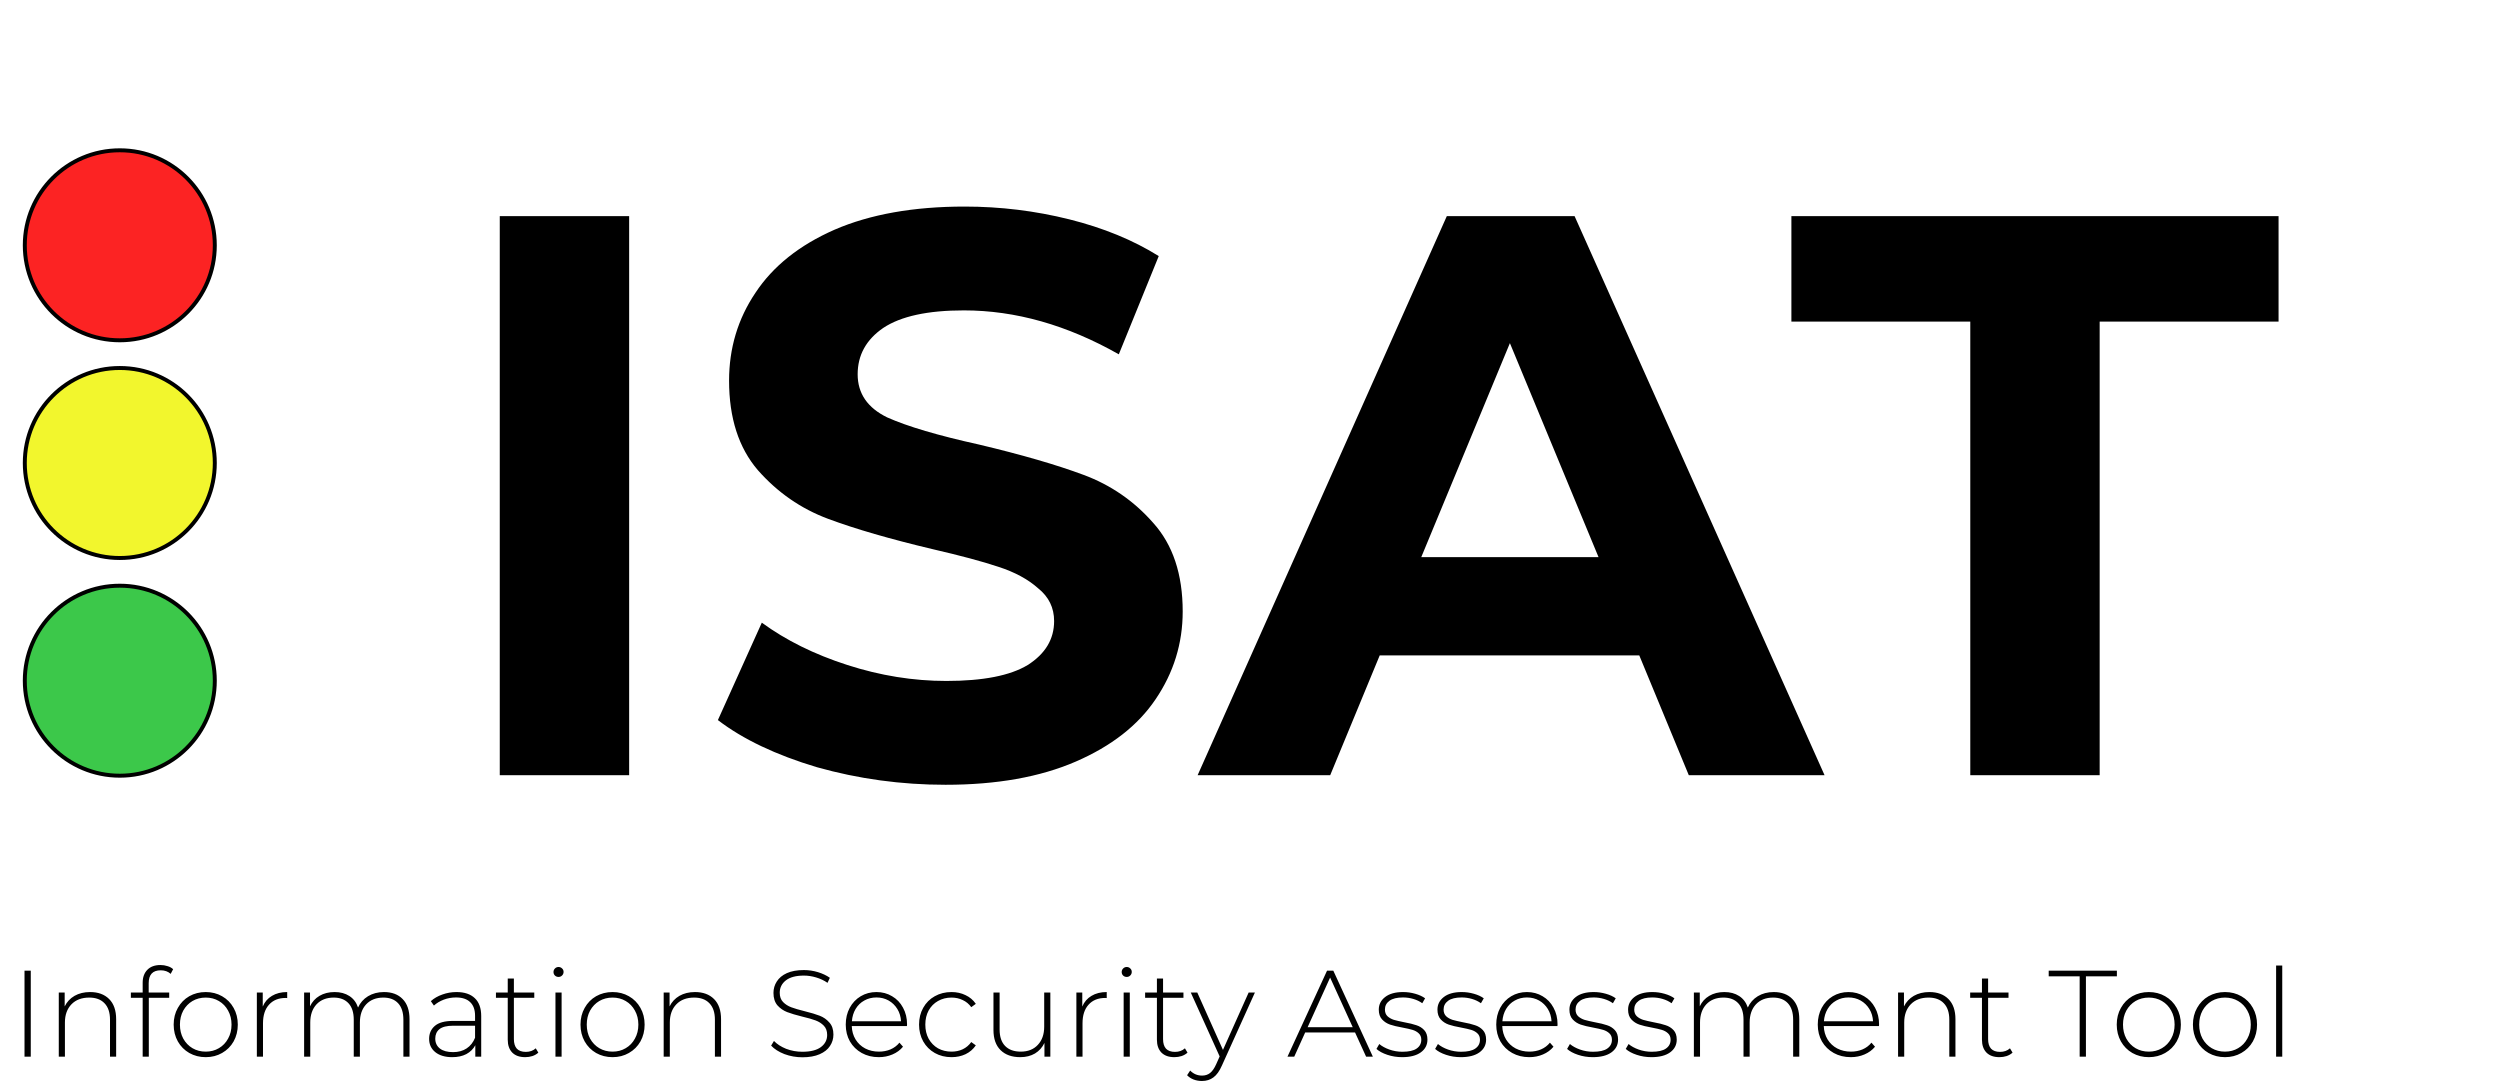
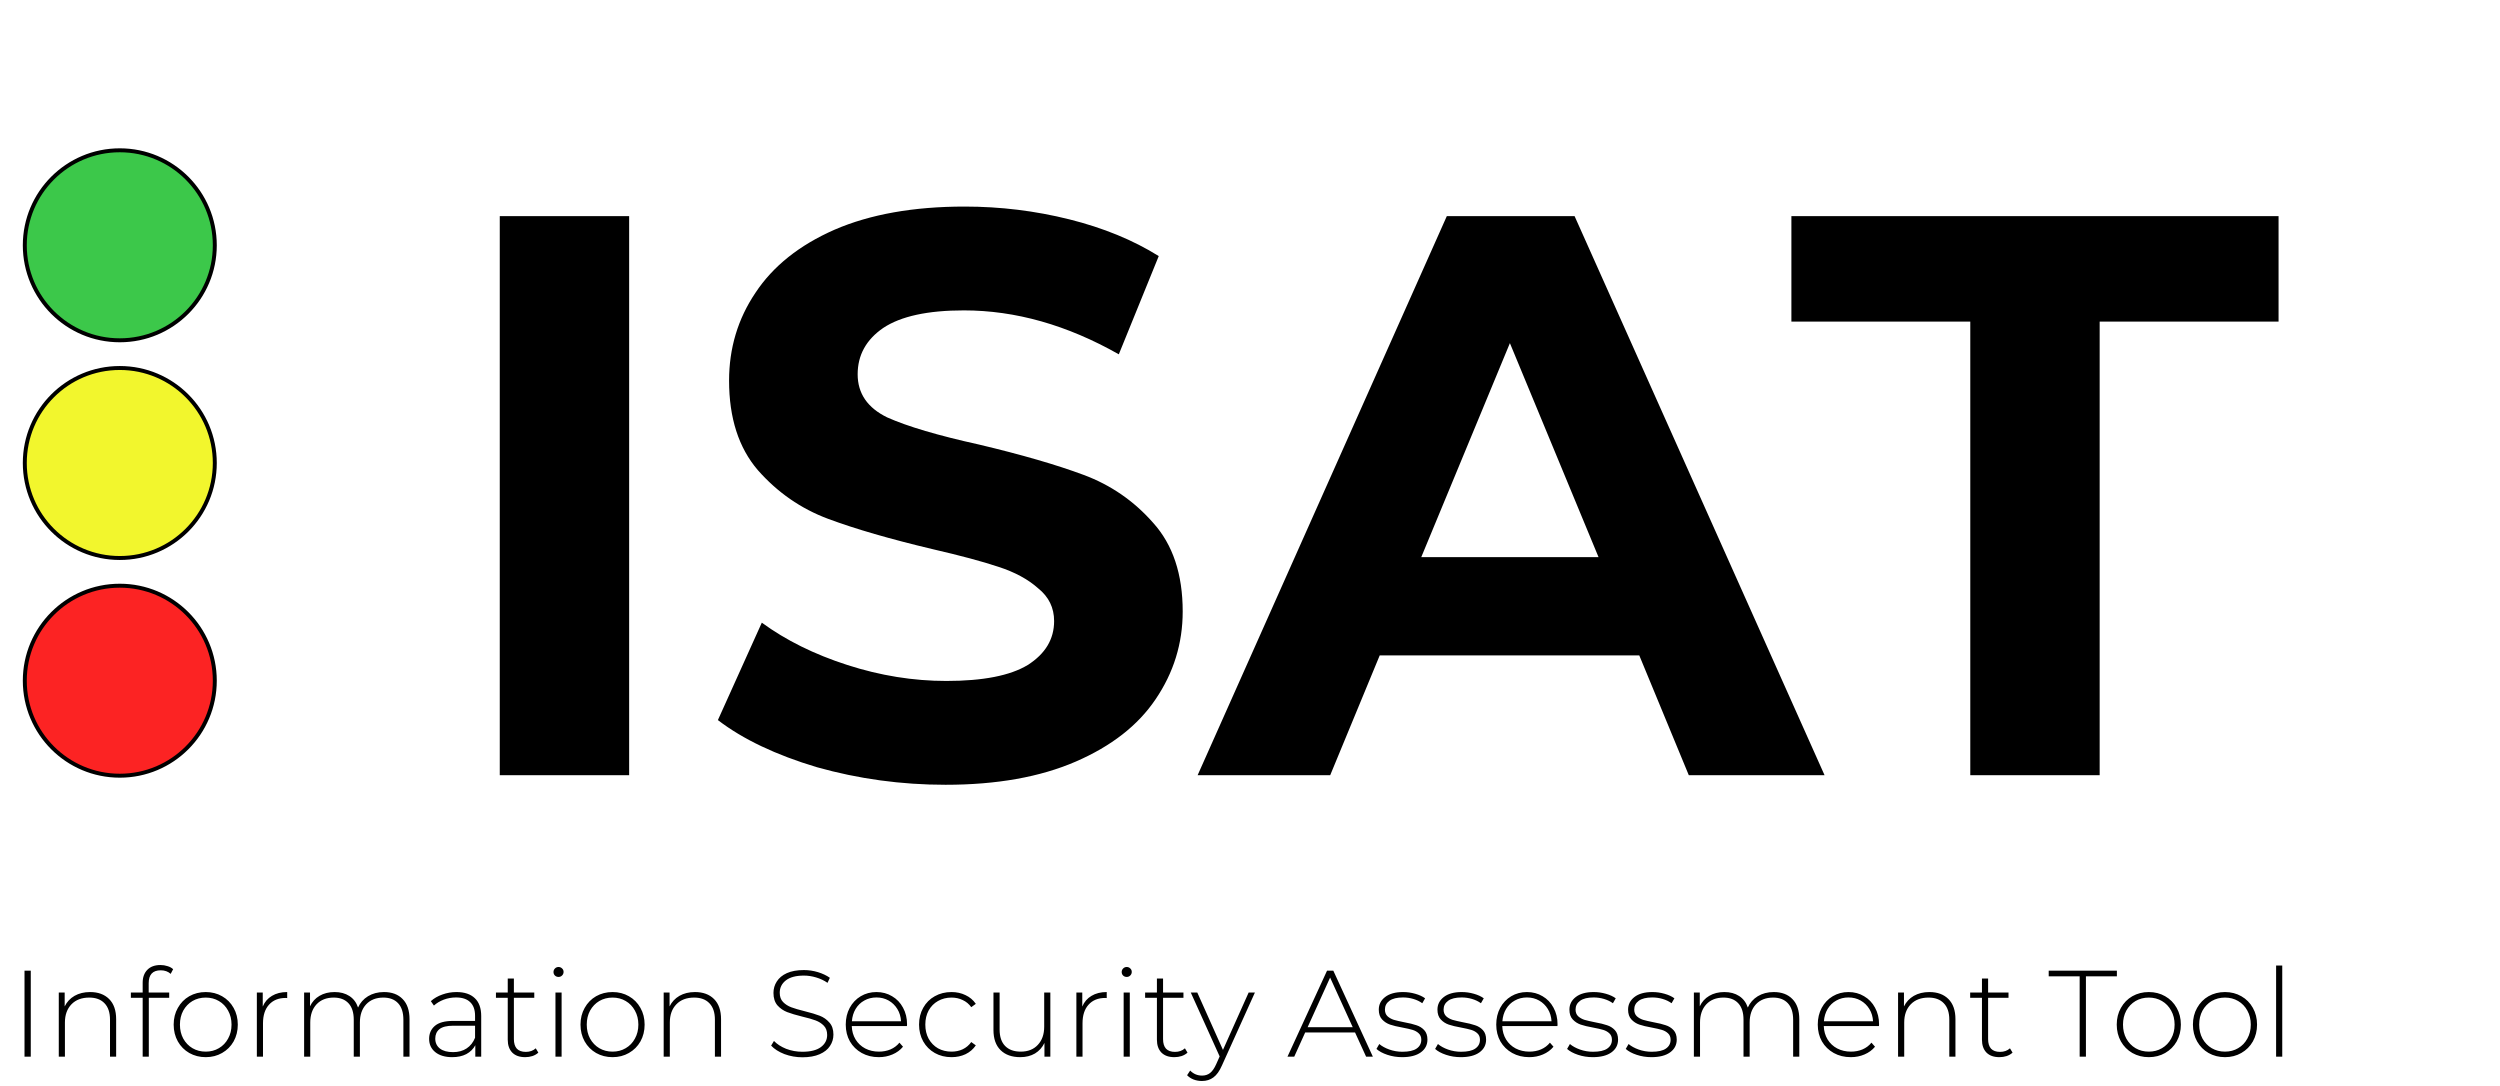
<svg xmlns="http://www.w3.org/2000/svg" width="516" height="224" viewBox="0 0 516 224" fill="none">
-   <circle cx="24.726" cy="50.629" r="19.608" fill="#FC2323" stroke="black" stroke-width="0.817" />
+   <circle cx="24.726" cy="50.629" r="19.608" fill="#3CC84A" stroke="black" stroke-width="0.817" />
  <circle cx="24.726" cy="95.563" r="19.608" fill="#F2F62D" stroke="black" stroke-width="0.817" />
-   <circle cx="24.726" cy="140.497" r="19.608" fill="#3CC84A" stroke="black" stroke-width="0.817" />
+   <circle cx="24.726" cy="140.497" r="19.608" fill="#FC2323" stroke="black" stroke-width="0.817" />
  <path d="M103.152 44.613H129.856V160H103.152V44.613ZM195.152 161.978C186.031 161.978 177.185 160.769 168.613 158.352C160.152 155.824 153.338 152.582 148.173 148.626L157.239 128.516C162.185 132.142 168.064 135.054 174.877 137.252C181.69 139.45 188.504 140.549 195.317 140.549C202.9 140.549 208.504 139.45 212.131 137.252C215.757 134.945 217.57 131.922 217.57 128.186C217.57 125.439 216.471 123.186 214.274 121.428C212.186 119.56 209.438 118.076 206.032 116.977C202.735 115.878 198.229 114.669 192.515 113.351C183.723 111.263 176.526 109.175 170.921 107.087C165.317 104.999 160.481 101.647 156.415 97.032C152.459 92.416 150.481 86.262 150.481 78.57C150.481 71.866 152.294 65.822 155.921 60.437C159.547 54.943 164.987 50.602 172.24 47.415C179.603 44.228 188.559 42.635 199.108 42.635C206.471 42.635 213.669 43.514 220.702 45.272C227.735 47.031 233.889 49.558 239.164 52.855L230.922 73.13C220.263 67.086 209.603 64.064 198.944 64.064C191.471 64.064 185.921 65.273 182.295 67.69C178.778 70.108 177.02 73.295 177.02 77.251C177.02 81.207 179.053 84.174 183.119 86.152C187.295 88.02 193.614 89.889 202.076 91.757C210.867 93.845 218.065 95.933 223.669 98.021C229.274 100.109 234.054 103.405 238.01 107.911C242.076 112.417 244.109 118.516 244.109 126.208C244.109 132.802 242.241 138.846 238.505 144.34C234.878 149.725 229.384 154.011 222.021 157.198C214.658 160.385 205.702 161.978 195.152 161.978ZM338.347 135.274H284.774L274.554 160H247.191L298.621 44.613H324.995L376.589 160H348.567L338.347 135.274ZM329.94 114.999L311.643 70.822L293.346 114.999H329.94ZM406.667 66.372H369.744V44.613H470.295V66.372H433.371V160H406.667V66.372Z" fill="black" />
  <path d="M5.059 200.347H6.352V218.097H5.059V200.347ZM18.598 204.759C20.254 204.759 21.564 205.241 22.528 206.205C23.491 207.168 23.973 208.554 23.973 210.363V218.097H22.705V210.464C22.705 208.977 22.325 207.844 21.564 207.067C20.82 206.289 19.773 205.9 18.42 205.9C16.865 205.9 15.639 206.365 14.743 207.295C13.848 208.225 13.399 209.476 13.399 211.048V218.097H12.132V204.861H13.349V207.726C13.805 206.796 14.481 206.069 15.377 205.545C16.29 205.021 17.364 204.759 18.598 204.759ZM33.174 200.271C31.517 200.271 30.689 201.159 30.689 202.934V204.861H34.923V205.951H30.714V218.097H29.447V205.951H27.012V204.861H29.447V202.832C29.447 201.716 29.768 200.829 30.41 200.17C31.052 199.51 31.957 199.181 33.123 199.181C33.63 199.181 34.112 199.257 34.569 199.409C35.042 199.544 35.431 199.756 35.735 200.043L35.228 201.006C34.687 200.516 34.002 200.271 33.174 200.271ZM42.463 218.198C41.212 218.198 40.079 217.911 39.065 217.336C38.068 216.761 37.282 215.967 36.707 214.953C36.132 213.921 35.845 212.763 35.845 211.479C35.845 210.194 36.132 209.044 36.707 208.03C37.282 206.999 38.068 206.196 39.065 205.621C40.079 205.047 41.212 204.759 42.463 204.759C43.714 204.759 44.838 205.047 45.835 205.621C46.85 206.196 47.644 206.999 48.219 208.03C48.794 209.044 49.081 210.194 49.081 211.479C49.081 212.763 48.794 213.921 48.219 214.953C47.644 215.967 46.85 216.761 45.835 217.336C44.838 217.911 43.714 218.198 42.463 218.198ZM42.463 217.057C43.477 217.057 44.382 216.82 45.176 216.347C45.987 215.874 46.621 215.215 47.078 214.369C47.551 213.524 47.788 212.561 47.788 211.479C47.788 210.397 47.551 209.433 47.078 208.588C46.621 207.743 45.987 207.084 45.176 206.61C44.382 206.137 43.477 205.9 42.463 205.9C41.449 205.9 40.536 206.137 39.724 206.61C38.93 207.084 38.296 207.743 37.823 208.588C37.366 209.433 37.138 210.397 37.138 211.479C37.138 212.561 37.366 213.524 37.823 214.369C38.296 215.215 38.93 215.874 39.724 216.347C40.536 216.82 41.449 217.057 42.463 217.057ZM54.231 207.751C54.637 206.788 55.271 206.052 56.133 205.545C56.995 205.021 58.043 204.759 59.277 204.759V206.002L58.973 205.976C57.502 205.976 56.353 206.441 55.525 207.371C54.696 208.284 54.282 209.56 54.282 211.2V218.097H53.014V204.861H54.231V207.751ZM79.252 204.759C80.892 204.759 82.177 205.241 83.106 206.205C84.053 207.168 84.526 208.554 84.526 210.363V218.097H83.259V210.464C83.259 208.977 82.895 207.844 82.168 207.067C81.441 206.289 80.427 205.9 79.126 205.9C77.638 205.9 76.455 206.365 75.576 207.295C74.713 208.225 74.282 209.476 74.282 211.048V218.097H73.015V210.464C73.015 208.977 72.651 207.844 71.924 207.067C71.197 206.289 70.183 205.9 68.882 205.9C67.394 205.9 66.211 206.365 65.332 207.295C64.469 208.225 64.038 209.476 64.038 211.048V218.097H62.77V204.861H63.988V207.701C64.427 206.771 65.078 206.052 65.94 205.545C66.819 205.021 67.859 204.759 69.059 204.759C70.259 204.759 71.273 205.03 72.102 205.571C72.947 206.112 73.547 206.906 73.902 207.954C74.342 206.974 75.026 206.196 75.956 205.621C76.903 205.047 78.001 204.759 79.252 204.759ZM94.224 204.759C95.864 204.759 97.123 205.182 98.002 206.027C98.881 206.855 99.321 208.081 99.321 209.704V218.097H98.104V215.739C97.681 216.516 97.064 217.125 96.253 217.564C95.441 217.987 94.469 218.198 93.337 218.198C91.866 218.198 90.7 217.852 89.838 217.159C88.992 216.465 88.57 215.553 88.57 214.42C88.57 213.321 88.959 212.434 89.736 211.758C90.531 211.065 91.79 210.718 93.514 210.718H98.053V209.653C98.053 208.419 97.715 207.481 97.039 206.838C96.379 206.196 95.407 205.875 94.123 205.875C93.244 205.875 92.398 206.027 91.587 206.331C90.793 206.636 90.116 207.041 89.559 207.548L88.925 206.636C89.584 206.044 90.378 205.588 91.308 205.266C92.238 204.928 93.21 204.759 94.224 204.759ZM93.514 217.159C94.613 217.159 95.543 216.905 96.303 216.398C97.081 215.891 97.664 215.155 98.053 214.192V211.707H93.54C92.238 211.707 91.291 211.944 90.7 212.417C90.125 212.89 89.838 213.541 89.838 214.369C89.838 215.231 90.159 215.916 90.801 216.423C91.443 216.913 92.348 217.159 93.514 217.159ZM111.112 217.26C110.791 217.564 110.385 217.801 109.895 217.97C109.421 218.122 108.923 218.198 108.399 218.198C107.249 218.198 106.362 217.885 105.736 217.26C105.111 216.618 104.798 215.73 104.798 214.598V205.951H102.364V204.861H104.798V201.97H106.066V204.861H110.275V205.951H106.066V214.471C106.066 215.333 106.269 215.992 106.674 216.449C107.097 216.888 107.714 217.108 108.525 217.108C109.354 217.108 110.038 216.863 110.579 216.373L111.112 217.26ZM114.647 204.861H115.915V218.097H114.647V204.861ZM115.281 201.64C114.994 201.64 114.749 201.547 114.546 201.361C114.343 201.159 114.242 200.913 114.242 200.626C114.242 200.339 114.343 200.094 114.546 199.891C114.749 199.688 114.994 199.586 115.281 199.586C115.569 199.586 115.814 199.688 116.017 199.891C116.22 200.077 116.321 200.313 116.321 200.601C116.321 200.888 116.22 201.133 116.017 201.336C115.814 201.539 115.569 201.64 115.281 201.64ZM126.432 218.198C125.181 218.198 124.048 217.911 123.034 217.336C122.037 216.761 121.251 215.967 120.676 214.953C120.101 213.921 119.814 212.763 119.814 211.479C119.814 210.194 120.101 209.044 120.676 208.03C121.251 206.999 122.037 206.196 123.034 205.621C124.048 205.047 125.181 204.759 126.432 204.759C127.683 204.759 128.807 205.047 129.804 205.621C130.818 206.196 131.613 206.999 132.188 208.03C132.762 209.044 133.05 210.194 133.05 211.479C133.05 212.763 132.762 213.921 132.188 214.953C131.613 215.967 130.818 216.761 129.804 217.336C128.807 217.911 127.683 218.198 126.432 218.198ZM126.432 217.057C127.446 217.057 128.35 216.82 129.145 216.347C129.956 215.874 130.59 215.215 131.047 214.369C131.52 213.524 131.757 212.561 131.757 211.479C131.757 210.397 131.52 209.433 131.047 208.588C130.59 207.743 129.956 207.084 129.145 206.61C128.35 206.137 127.446 205.9 126.432 205.9C125.418 205.9 124.505 206.137 123.693 206.61C122.899 207.084 122.265 207.743 121.792 208.588C121.335 209.433 121.107 210.397 121.107 211.479C121.107 212.561 121.335 213.524 121.792 214.369C122.265 215.215 122.899 215.874 123.693 216.347C124.505 216.82 125.418 217.057 126.432 217.057ZM143.449 204.759C145.106 204.759 146.416 205.241 147.379 206.205C148.343 207.168 148.825 208.554 148.825 210.363V218.097H147.557V210.464C147.557 208.977 147.176 207.844 146.416 207.067C145.672 206.289 144.624 205.9 143.271 205.9C141.716 205.9 140.491 206.365 139.595 207.295C138.699 208.225 138.251 209.476 138.251 211.048V218.097H136.983V204.861H138.2V207.726C138.657 206.796 139.333 206.069 140.229 205.545C141.142 205.021 142.215 204.759 143.449 204.759ZM165.628 218.224C164.326 218.224 163.084 218.004 161.901 217.564C160.734 217.108 159.821 216.525 159.162 215.815L159.745 214.851C160.371 215.51 161.208 216.051 162.256 216.474C163.321 216.88 164.436 217.083 165.603 217.083C167.293 217.083 168.569 216.761 169.432 216.119C170.294 215.477 170.725 214.64 170.725 213.609C170.725 212.814 170.497 212.18 170.04 211.707C169.584 211.234 169.017 210.87 168.341 210.617C167.665 210.363 166.752 210.101 165.603 209.831C164.301 209.509 163.253 209.197 162.458 208.892C161.681 208.588 161.013 208.123 160.455 207.498C159.914 206.855 159.644 206.002 159.644 204.937C159.644 204.075 159.872 203.289 160.329 202.579C160.785 201.852 161.478 201.277 162.408 200.854C163.354 200.432 164.529 200.22 165.932 200.22C166.913 200.22 167.876 200.364 168.823 200.651C169.77 200.939 170.59 201.328 171.283 201.818L170.801 202.857C170.091 202.367 169.305 201.995 168.443 201.742C167.597 201.488 166.761 201.361 165.932 201.361C164.293 201.361 163.05 201.691 162.205 202.35C161.36 203.01 160.937 203.863 160.937 204.911C160.937 205.706 161.165 206.34 161.622 206.813C162.078 207.286 162.644 207.65 163.321 207.903C163.997 208.157 164.918 208.427 166.084 208.715C167.386 209.036 168.426 209.349 169.203 209.653C169.981 209.957 170.64 210.422 171.181 211.048C171.739 211.656 172.018 212.485 172.018 213.533C172.018 214.395 171.781 215.181 171.308 215.891C170.852 216.601 170.142 217.167 169.178 217.59C168.214 218.012 167.031 218.224 165.628 218.224ZM187.191 211.783H175.806C175.839 212.814 176.101 213.735 176.592 214.547C177.082 215.341 177.741 215.958 178.569 216.398C179.415 216.837 180.361 217.057 181.409 217.057C182.271 217.057 183.066 216.905 183.793 216.601C184.537 216.28 185.154 215.815 185.644 215.206L186.379 216.043C185.805 216.736 185.078 217.268 184.199 217.64C183.336 218.012 182.398 218.198 181.384 218.198C180.065 218.198 178.891 217.911 177.859 217.336C176.828 216.761 176.017 215.967 175.425 214.953C174.85 213.938 174.563 212.78 174.563 211.479C174.563 210.194 174.834 209.044 175.374 208.03C175.932 206.999 176.693 206.196 177.657 205.621C178.62 205.047 179.702 204.759 180.902 204.759C182.102 204.759 183.176 205.047 184.123 205.621C185.086 206.179 185.838 206.965 186.379 207.98C186.937 208.994 187.216 210.143 187.216 211.428L187.191 211.783ZM180.902 205.875C179.972 205.875 179.136 206.086 178.392 206.509C177.648 206.915 177.048 207.498 176.592 208.258C176.152 209.002 175.899 209.847 175.831 210.794H185.974C185.923 209.847 185.669 209.002 185.213 208.258C184.756 207.515 184.156 206.931 183.413 206.509C182.669 206.086 181.832 205.875 180.902 205.875ZM196.387 218.198C195.102 218.198 193.953 217.911 192.938 217.336C191.924 216.761 191.13 215.967 190.555 214.953C189.98 213.921 189.693 212.763 189.693 211.479C189.693 210.177 189.98 209.019 190.555 208.005C191.13 206.974 191.924 206.179 192.938 205.621C193.953 205.047 195.102 204.759 196.387 204.759C197.452 204.759 198.415 204.971 199.278 205.393C200.157 205.799 200.867 206.399 201.408 207.193L200.469 207.878C199.996 207.219 199.404 206.729 198.694 206.407C198.001 206.069 197.232 205.9 196.387 205.9C195.356 205.9 194.426 206.137 193.598 206.61C192.786 207.067 192.144 207.717 191.671 208.563C191.214 209.408 190.986 210.38 190.986 211.479C190.986 212.577 191.214 213.549 191.671 214.395C192.144 215.24 192.786 215.899 193.598 216.373C194.426 216.829 195.356 217.057 196.387 217.057C197.232 217.057 198.001 216.897 198.694 216.575C199.404 216.237 199.996 215.739 200.469 215.079L201.408 215.764C200.867 216.558 200.157 217.167 199.278 217.59C198.415 217.995 197.452 218.198 196.387 218.198ZM216.791 204.861V218.097H215.574V215.257C215.134 216.187 214.484 216.913 213.622 217.438C212.759 217.945 211.745 218.198 210.579 218.198C208.854 218.198 207.502 217.716 206.522 216.753C205.541 215.789 205.051 214.403 205.051 212.594V204.861H206.319V212.493C206.319 213.981 206.699 215.113 207.46 215.891C208.221 216.668 209.294 217.057 210.68 217.057C212.168 217.057 213.343 216.592 214.205 215.663C215.084 214.733 215.523 213.482 215.523 211.91V204.861H216.791ZM223.382 207.751C223.788 206.788 224.422 206.052 225.284 205.545C226.146 205.021 227.194 204.759 228.428 204.759V206.002L228.124 205.976C226.653 205.976 225.504 206.441 224.676 207.371C223.847 208.284 223.433 209.56 223.433 211.2V218.097H222.165V204.861H223.382V207.751ZM231.922 204.861H233.189V218.097H231.922V204.861ZM232.556 201.64C232.268 201.64 232.023 201.547 231.82 201.361C231.617 201.159 231.516 200.913 231.516 200.626C231.516 200.339 231.617 200.094 231.82 199.891C232.023 199.688 232.268 199.586 232.556 199.586C232.843 199.586 233.088 199.688 233.291 199.891C233.494 200.077 233.595 200.313 233.595 200.601C233.595 200.888 233.494 201.133 233.291 201.336C233.088 201.539 232.843 201.64 232.556 201.64ZM245.1 217.26C244.779 217.564 244.374 217.801 243.883 217.97C243.41 218.122 242.911 218.198 242.387 218.198C241.238 218.198 240.35 217.885 239.725 217.26C239.099 216.618 238.787 215.73 238.787 214.598V205.951H236.352V204.861H238.787V201.97H240.055V204.861H244.264V205.951H240.055V214.471C240.055 215.333 240.257 215.992 240.663 216.449C241.086 216.888 241.703 217.108 242.514 217.108C243.342 217.108 244.027 216.863 244.568 216.373L245.1 217.26ZM259.013 204.861L252.217 219.897C251.71 221.063 251.119 221.892 250.442 222.382C249.783 222.872 248.997 223.117 248.084 223.117C247.476 223.117 246.901 223.016 246.36 222.813C245.836 222.61 245.388 222.314 245.016 221.926L245.65 220.962C246.326 221.655 247.146 222.002 248.11 222.002C248.752 222.002 249.301 221.824 249.758 221.469C250.214 221.114 250.637 220.506 251.026 219.644L251.736 218.046L245.777 204.861H247.121L252.42 216.702L257.72 204.861H259.013ZM279.683 213.102H269.388L267.131 218.097H265.736L273.901 200.347H275.194L283.359 218.097H281.965L279.683 213.102ZM279.201 212.011L274.535 201.767L269.895 212.011H279.201ZM289.399 218.198C288.334 218.198 287.32 218.038 286.356 217.716C285.393 217.395 284.64 216.99 284.099 216.499L284.683 215.485C285.224 215.941 285.917 216.322 286.762 216.626C287.624 216.93 288.52 217.083 289.45 217.083C290.785 217.083 291.766 216.863 292.391 216.423C293.033 215.984 293.355 215.375 293.355 214.598C293.355 214.04 293.177 213.6 292.822 213.279C292.484 212.958 292.061 212.721 291.554 212.569C291.047 212.417 290.346 212.256 289.45 212.087C288.402 211.901 287.556 211.698 286.914 211.479C286.272 211.259 285.722 210.904 285.266 210.414C284.809 209.924 284.581 209.247 284.581 208.385C284.581 207.337 285.012 206.475 285.874 205.799C286.753 205.106 287.996 204.759 289.602 204.759C290.447 204.759 291.284 204.878 292.112 205.114C292.94 205.351 293.617 205.664 294.141 206.052L293.557 207.067C293.017 206.678 292.4 206.382 291.706 206.179C291.013 205.976 290.303 205.875 289.576 205.875C288.342 205.875 287.413 206.103 286.787 206.56C286.162 207.016 285.849 207.616 285.849 208.36C285.849 208.952 286.027 209.416 286.382 209.754C286.737 210.076 287.168 210.321 287.675 210.49C288.199 210.642 288.926 210.811 289.855 210.997C290.887 211.183 291.715 211.386 292.34 211.605C292.983 211.808 293.524 212.146 293.963 212.62C294.403 213.093 294.622 213.744 294.622 214.572C294.622 215.671 294.166 216.55 293.253 217.209C292.34 217.869 291.056 218.198 289.399 218.198ZM301.508 218.198C300.443 218.198 299.429 218.038 298.465 217.716C297.501 217.395 296.749 216.99 296.208 216.499L296.791 215.485C297.332 215.941 298.025 216.322 298.871 216.626C299.733 216.93 300.629 217.083 301.558 217.083C302.894 217.083 303.874 216.863 304.5 216.423C305.142 215.984 305.463 215.375 305.463 214.598C305.463 214.04 305.286 213.6 304.931 213.279C304.593 212.958 304.17 212.721 303.663 212.569C303.156 212.417 302.454 212.256 301.558 212.087C300.51 211.901 299.665 211.698 299.023 211.479C298.38 211.259 297.831 210.904 297.375 210.414C296.918 209.924 296.69 209.247 296.69 208.385C296.69 207.337 297.121 206.475 297.983 205.799C298.862 205.106 300.105 204.759 301.711 204.759C302.556 204.759 303.393 204.878 304.221 205.114C305.049 205.351 305.725 205.664 306.249 206.052L305.666 207.067C305.125 206.678 304.508 206.382 303.815 206.179C303.122 205.976 302.412 205.875 301.685 205.875C300.451 205.875 299.521 206.103 298.896 206.56C298.271 207.016 297.958 207.616 297.958 208.36C297.958 208.952 298.135 209.416 298.49 209.754C298.845 210.076 299.276 210.321 299.784 210.49C300.308 210.642 301.034 210.811 301.964 210.997C302.995 211.183 303.824 211.386 304.449 211.605C305.091 211.808 305.632 212.146 306.072 212.62C306.511 213.093 306.731 213.744 306.731 214.572C306.731 215.671 306.275 216.55 305.362 217.209C304.449 217.869 303.164 218.198 301.508 218.198ZM321.452 211.783H310.067C310.1 212.814 310.362 213.735 310.853 214.547C311.343 215.341 312.002 215.958 312.83 216.398C313.676 216.837 314.622 217.057 315.67 217.057C316.533 217.057 317.327 216.905 318.054 216.601C318.798 216.28 319.415 215.815 319.905 215.206L320.64 216.043C320.066 216.736 319.339 217.268 318.46 217.64C317.598 218.012 316.659 218.198 315.645 218.198C314.327 218.198 313.152 217.911 312.12 217.336C311.089 216.761 310.278 215.967 309.686 214.953C309.112 213.938 308.824 212.78 308.824 211.479C308.824 210.194 309.095 209.044 309.636 208.03C310.193 206.999 310.954 206.196 311.918 205.621C312.881 205.047 313.963 204.759 315.163 204.759C316.363 204.759 317.437 205.047 318.384 205.621C319.347 206.179 320.099 206.965 320.64 207.98C321.198 208.994 321.477 210.143 321.477 211.428L321.452 211.783ZM315.163 205.875C314.234 205.875 313.397 206.086 312.653 206.509C311.909 206.915 311.309 207.498 310.853 208.258C310.413 209.002 310.16 209.847 310.092 210.794H320.235C320.184 209.847 319.93 209.002 319.474 208.258C319.017 207.515 318.417 206.931 317.674 206.509C316.93 206.086 316.093 205.875 315.163 205.875ZM328.746 218.198C327.681 218.198 326.667 218.038 325.704 217.716C324.74 217.395 323.988 216.99 323.447 216.499L324.03 215.485C324.571 215.941 325.264 216.322 326.109 216.626C326.971 216.93 327.867 217.083 328.797 217.083C330.132 217.083 331.113 216.863 331.738 216.423C332.381 215.984 332.702 215.375 332.702 214.598C332.702 214.04 332.524 213.6 332.169 213.279C331.831 212.958 331.409 212.721 330.902 212.569C330.394 212.417 329.693 212.256 328.797 212.087C327.749 211.901 326.904 211.698 326.261 211.479C325.619 211.259 325.07 210.904 324.613 210.414C324.157 209.924 323.929 209.247 323.929 208.385C323.929 207.337 324.36 206.475 325.222 205.799C326.101 205.106 327.343 204.759 328.949 204.759C329.794 204.759 330.631 204.878 331.459 205.114C332.288 205.351 332.964 205.664 333.488 206.052L332.905 207.067C332.364 206.678 331.747 206.382 331.054 206.179C330.361 205.976 329.651 205.875 328.924 205.875C327.69 205.875 326.76 206.103 326.135 206.56C325.509 207.016 325.196 207.616 325.196 208.36C325.196 208.952 325.374 209.416 325.729 209.754C326.084 210.076 326.515 210.321 327.022 210.49C327.546 210.642 328.273 210.811 329.203 210.997C330.234 211.183 331.062 211.386 331.688 211.605C332.33 211.808 332.871 212.146 333.31 212.62C333.75 213.093 333.97 213.744 333.97 214.572C333.97 215.671 333.513 216.55 332.6 217.209C331.688 217.869 330.403 218.198 328.746 218.198ZM340.855 218.198C339.79 218.198 338.776 218.038 337.812 217.716C336.849 217.395 336.096 216.99 335.555 216.499L336.139 215.485C336.68 215.941 337.373 216.322 338.218 216.626C339.08 216.93 339.976 217.083 340.906 217.083C342.241 217.083 343.222 216.863 343.847 216.423C344.489 215.984 344.811 215.375 344.811 214.598C344.811 214.04 344.633 213.6 344.278 213.279C343.94 212.958 343.517 212.721 343.01 212.569C342.503 212.417 341.802 212.256 340.906 212.087C339.858 211.901 339.012 211.698 338.37 211.479C337.728 211.259 337.178 210.904 336.722 210.414C336.265 209.924 336.037 209.247 336.037 208.385C336.037 207.337 336.468 206.475 337.33 205.799C338.209 205.106 339.452 204.759 341.058 204.759C341.903 204.759 342.74 204.878 343.568 205.114C344.396 205.351 345.073 205.664 345.597 206.052L345.013 207.067C344.473 206.678 343.856 206.382 343.162 206.179C342.469 205.976 341.759 205.875 341.032 205.875C339.798 205.875 338.869 206.103 338.243 206.56C337.618 207.016 337.305 207.616 337.305 208.36C337.305 208.952 337.483 209.416 337.838 209.754C338.193 210.076 338.624 210.321 339.131 210.49C339.655 210.642 340.382 210.811 341.311 210.997C342.343 211.183 343.171 211.386 343.796 211.605C344.439 211.808 344.98 212.146 345.419 212.62C345.859 213.093 346.078 213.744 346.078 214.572C346.078 215.671 345.622 216.55 344.709 217.209C343.796 217.869 342.512 218.198 340.855 218.198ZM366.098 204.759C367.738 204.759 369.023 205.241 369.953 206.205C370.899 207.168 371.373 208.554 371.373 210.363V218.097H370.105V210.464C370.105 208.977 369.741 207.844 369.014 207.067C368.288 206.289 367.273 205.9 365.972 205.9C364.484 205.9 363.301 206.365 362.422 207.295C361.56 208.225 361.129 209.476 361.129 211.048V218.097H359.861V210.464C359.861 208.977 359.497 207.844 358.77 207.067C358.044 206.289 357.029 205.9 355.728 205.9C354.24 205.9 353.057 206.365 352.178 207.295C351.316 208.225 350.885 209.476 350.885 211.048V218.097H349.617V204.861H350.834V207.701C351.273 206.771 351.924 206.052 352.786 205.545C353.665 205.021 354.705 204.759 355.905 204.759C357.105 204.759 358.12 205.03 358.948 205.571C359.793 206.112 360.393 206.906 360.748 207.954C361.188 206.974 361.872 206.196 362.802 205.621C363.749 205.047 364.848 204.759 366.098 204.759ZM387.815 211.783H376.429C376.463 212.814 376.725 213.735 377.216 214.547C377.706 215.341 378.365 215.958 379.193 216.398C380.039 216.837 380.985 217.057 382.033 217.057C382.895 217.057 383.69 216.905 384.417 216.601C385.161 216.28 385.778 215.815 386.268 215.206L387.003 216.043C386.428 216.736 385.702 217.268 384.822 217.64C383.96 218.012 383.022 218.198 382.008 218.198C380.689 218.198 379.515 217.911 378.483 217.336C377.452 216.761 376.641 215.967 376.049 214.953C375.474 213.938 375.187 212.78 375.187 211.479C375.187 210.194 375.457 209.044 375.998 208.03C376.556 206.999 377.317 206.196 378.28 205.621C379.244 205.047 380.326 204.759 381.526 204.759C382.726 204.759 383.8 205.047 384.746 205.621C385.71 206.179 386.462 206.965 387.003 207.98C387.561 208.994 387.84 210.143 387.84 211.428L387.815 211.783ZM381.526 205.875C380.596 205.875 379.76 206.086 379.016 206.509C378.272 206.915 377.672 207.498 377.216 208.258C376.776 209.002 376.522 209.847 376.455 210.794H386.597C386.547 209.847 386.293 209.002 385.837 208.258C385.38 207.515 384.78 206.931 384.036 206.509C383.293 206.086 382.456 205.875 381.526 205.875ZM398.228 204.759C399.885 204.759 401.195 205.241 402.158 206.205C403.122 207.168 403.604 208.554 403.604 210.363V218.097H402.336V210.464C402.336 208.977 401.955 207.844 401.195 207.067C400.451 206.289 399.403 205.9 398.051 205.9C396.495 205.9 395.27 206.365 394.374 207.295C393.478 208.225 393.03 209.476 393.03 211.048V218.097H391.762V204.861H392.979V207.726C393.436 206.796 394.112 206.069 395.008 205.545C395.921 205.021 396.994 204.759 398.228 204.759ZM415.391 217.26C415.069 217.564 414.664 217.801 414.174 217.97C413.7 218.122 413.202 218.198 412.677 218.198C411.528 218.198 410.641 217.885 410.015 217.26C409.39 216.618 409.077 215.73 409.077 214.598V205.951H406.643V204.861H409.077V201.97H410.345V204.861H414.554V205.951H410.345V214.471C410.345 215.333 410.548 215.992 410.953 216.449C411.376 216.888 411.993 217.108 412.804 217.108C413.633 217.108 414.317 216.863 414.858 216.373L415.391 217.26ZM429.242 201.514H422.852V200.347H436.925V201.514H430.535V218.097H429.242V201.514ZM443.513 218.198C442.262 218.198 441.129 217.911 440.115 217.336C439.118 216.761 438.332 215.967 437.757 214.953C437.182 213.921 436.895 212.763 436.895 211.479C436.895 210.194 437.182 209.044 437.757 208.03C438.332 206.999 439.118 206.196 440.115 205.621C441.129 205.047 442.262 204.759 443.513 204.759C444.764 204.759 445.888 205.047 446.885 205.621C447.899 206.196 448.694 206.999 449.269 208.03C449.843 209.044 450.131 210.194 450.131 211.479C450.131 212.763 449.843 213.921 449.269 214.953C448.694 215.967 447.899 216.761 446.885 217.336C445.888 217.911 444.764 218.198 443.513 218.198ZM443.513 217.057C444.527 217.057 445.431 216.82 446.226 216.347C447.037 215.874 447.671 215.215 448.128 214.369C448.601 213.524 448.838 212.561 448.838 211.479C448.838 210.397 448.601 209.433 448.128 208.588C447.671 207.743 447.037 207.084 446.226 206.61C445.431 206.137 444.527 205.9 443.513 205.9C442.498 205.9 441.586 206.137 440.774 206.61C439.98 207.084 439.346 207.743 438.872 208.588C438.416 209.433 438.188 210.397 438.188 211.479C438.188 212.561 438.416 213.524 438.872 214.369C439.346 215.215 439.98 215.874 440.774 216.347C441.586 216.82 442.498 217.057 443.513 217.057ZM459.237 218.198C457.986 218.198 456.853 217.911 455.839 217.336C454.842 216.761 454.056 215.967 453.481 214.953C452.906 213.921 452.619 212.763 452.619 211.479C452.619 210.194 452.906 209.044 453.481 208.03C454.056 206.999 454.842 206.196 455.839 205.621C456.853 205.047 457.986 204.759 459.237 204.759C460.488 204.759 461.612 205.047 462.609 205.621C463.623 206.196 464.418 206.999 464.993 208.03C465.567 209.044 465.855 210.194 465.855 211.479C465.855 212.763 465.567 213.921 464.993 214.953C464.418 215.967 463.623 216.761 462.609 217.336C461.612 217.911 460.488 218.198 459.237 218.198ZM459.237 217.057C460.251 217.057 461.155 216.82 461.95 216.347C462.761 215.874 463.395 215.215 463.852 214.369C464.325 213.524 464.562 212.561 464.562 211.479C464.562 210.397 464.325 209.433 463.852 208.588C463.395 207.743 462.761 207.084 461.95 206.61C461.155 206.137 460.251 205.9 459.237 205.9C458.222 205.9 457.31 206.137 456.498 206.61C455.704 207.084 455.07 207.743 454.596 208.588C454.14 209.433 453.912 210.397 453.912 211.479C453.912 212.561 454.14 213.524 454.596 214.369C455.07 215.215 455.704 215.874 456.498 216.347C457.31 216.82 458.222 217.057 459.237 217.057ZM469.788 199.282H471.056V218.097H469.788V199.282Z" fill="black" />
</svg>
